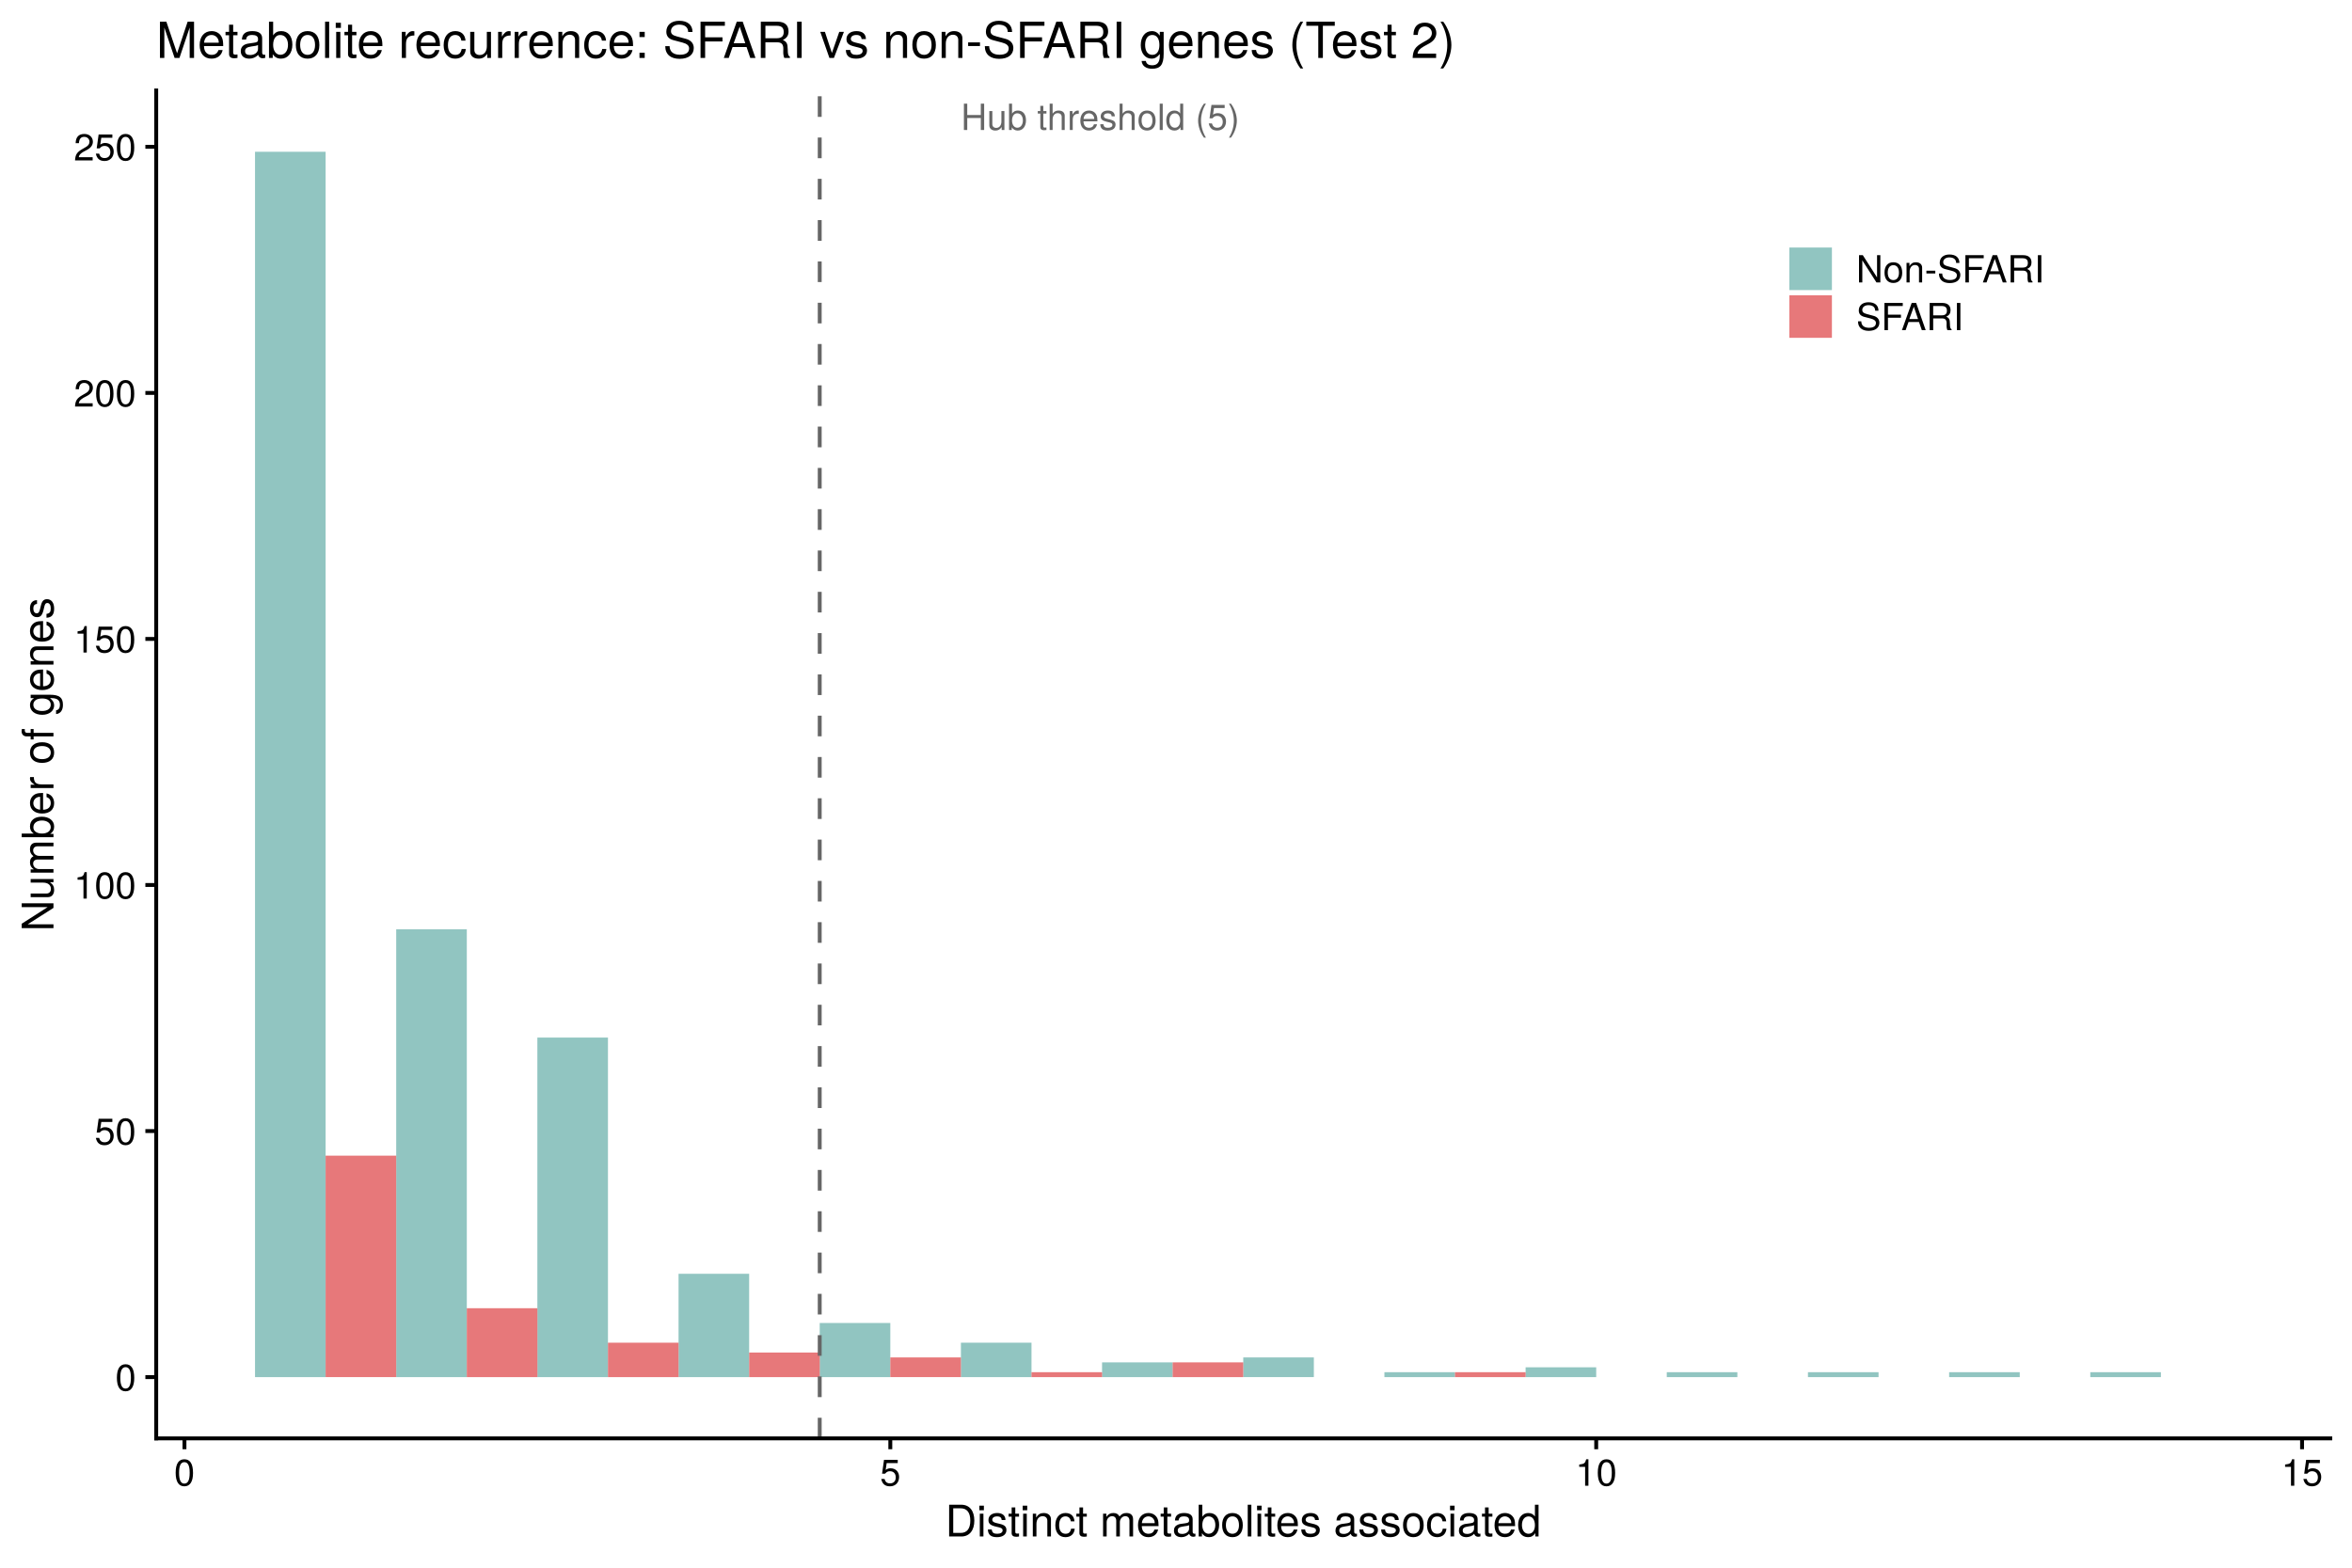
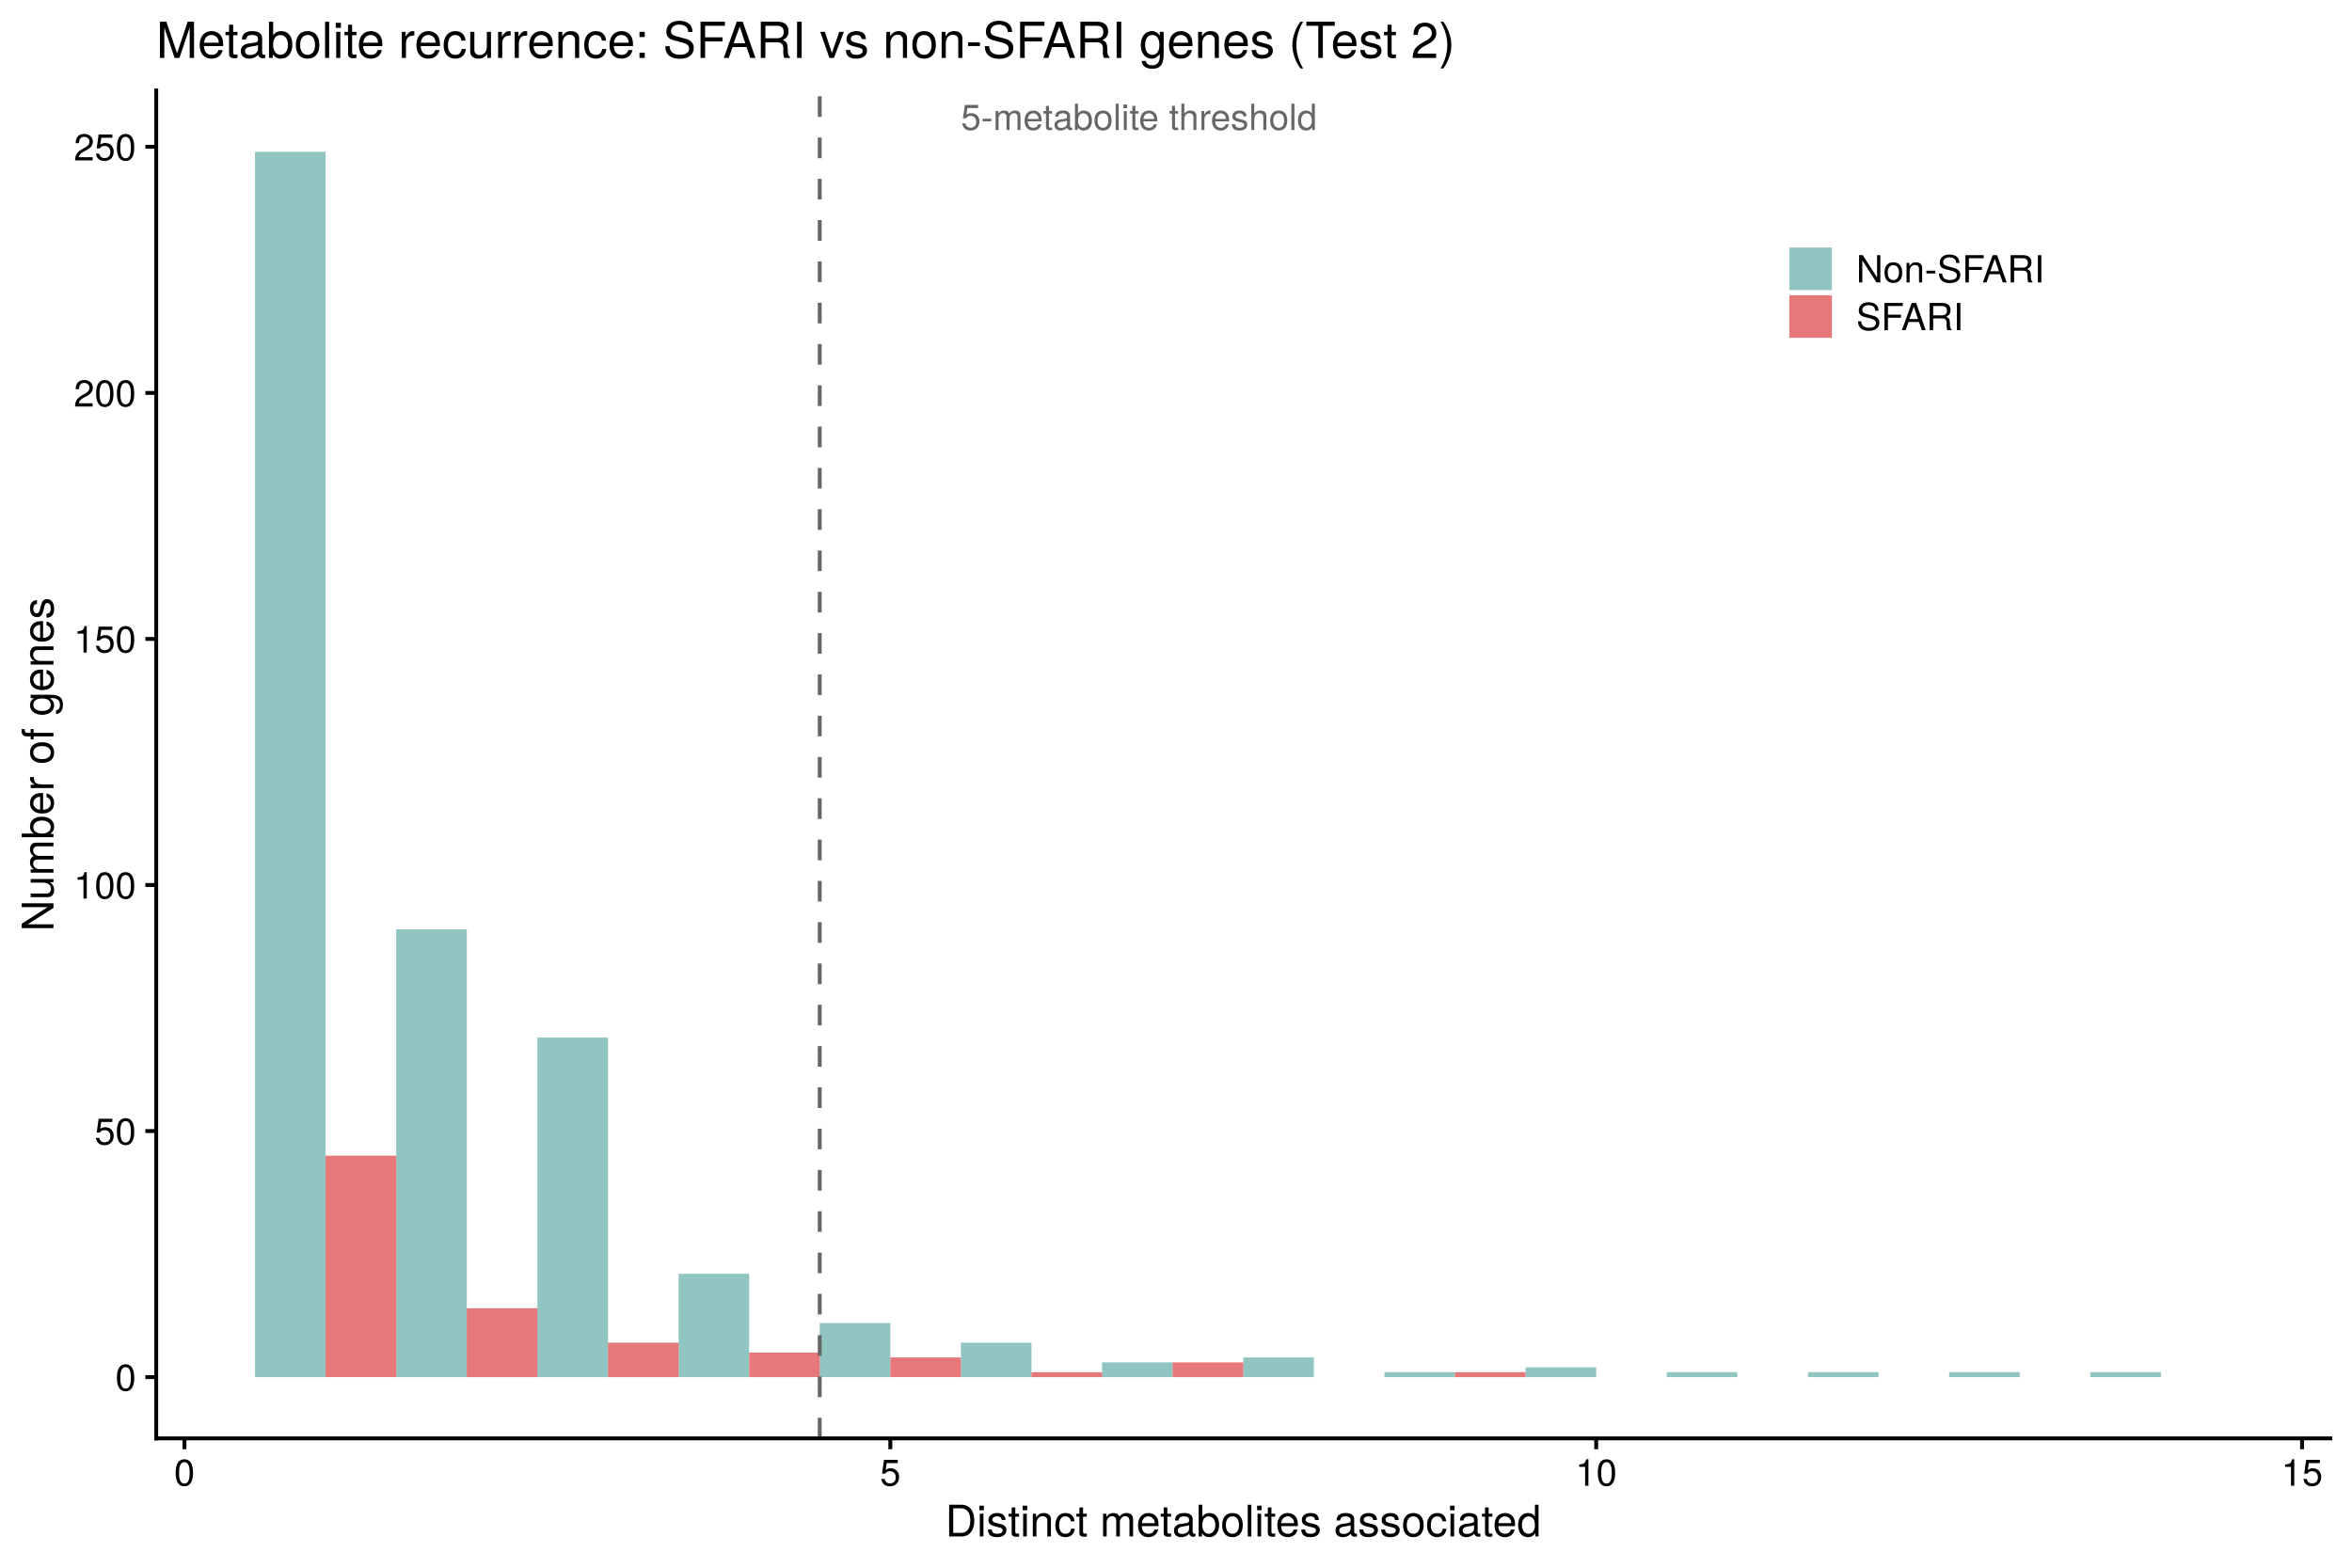
<svg xmlns="http://www.w3.org/2000/svg" class="svglite" width="648.00pt" height="432.00pt" viewBox="0 0 648.00 432.00">
  <defs>
    <style type="text/css">
    .svglite line, .svglite polyline, .svglite polygon, .svglite path, .svglite rect, .svglite circle {
      fill: none;
      stroke: #000000;
      stroke-linecap: round;
      stroke-linejoin: round;
      stroke-miterlimit: 10.00;
    }
    .svglite text {
      white-space: pre;
    }
  </style>
  </defs>
  <rect width="100%" height="100%" style="stroke: none; fill: none;" />
  <defs>
    <clipPath id="cpMC4wMHw2NDguMDB8MC4wMHw0MzIuMDA=">
      <rect x="0.00" y="0.00" width="648.00" height="432.00" />
    </clipPath>
  </defs>
  <g clip-path="url(#cpMC4wMHw2NDguMDB8MC4wMHw0MzIuMDA=)">
</g>
  <defs>
    <clipPath id="cpNDMuMDR8NjQyLjAyfDI0Ljk0fDM5Ni4zNw==">
      <rect x="43.04" y="24.94" width="598.99" height="371.44" />
    </clipPath>
  </defs>
  <g clip-path="url(#cpNDMuMDR8NjQyLjAyfDI0Ljk0fDM5Ni4zNw==)">
    <rect x="70.26" y="41.82" width="19.45" height="337.67" style="stroke-width: 1.07; stroke: none; stroke-linecap: butt; stroke-linejoin: miter; fill: #76B7B2; fill-opacity: 0.80;" />
    <rect x="109.16" y="256.08" width="19.45" height="123.41" style="stroke-width: 1.07; stroke: none; stroke-linecap: butt; stroke-linejoin: miter; fill: #76B7B2; fill-opacity: 0.80;" />
    <rect x="148.05" y="285.92" width="19.45" height="93.57" style="stroke-width: 1.07; stroke: none; stroke-linecap: butt; stroke-linejoin: miter; fill: #76B7B2; fill-opacity: 0.80;" />
    <rect x="186.95" y="351.01" width="19.45" height="28.48" style="stroke-width: 1.07; stroke: none; stroke-linecap: butt; stroke-linejoin: miter; fill: #76B7B2; fill-opacity: 0.80;" />
    <rect x="225.84" y="364.57" width="19.45" height="14.92" style="stroke-width: 1.07; stroke: none; stroke-linecap: butt; stroke-linejoin: miter; fill: #76B7B2; fill-opacity: 0.80;" />
    <rect x="264.74" y="370.00" width="19.45" height="9.49" style="stroke-width: 1.07; stroke: none; stroke-linecap: butt; stroke-linejoin: miter; fill: #76B7B2; fill-opacity: 0.80;" />
    <rect x="303.63" y="375.42" width="19.45" height="4.07" style="stroke-width: 1.07; stroke: none; stroke-linecap: butt; stroke-linejoin: miter; fill: #76B7B2; fill-opacity: 0.80;" />
    <rect x="342.53" y="374.06" width="19.45" height="5.42" style="stroke-width: 1.07; stroke: none; stroke-linecap: butt; stroke-linejoin: miter; fill: #76B7B2; fill-opacity: 0.80;" />
    <rect x="381.42" y="378.13" width="19.45" height="1.36" style="stroke-width: 1.07; stroke: none; stroke-linecap: butt; stroke-linejoin: miter; fill: #76B7B2; fill-opacity: 0.80;" />
    <rect x="420.32" y="376.78" width="19.45" height="2.71" style="stroke-width: 1.07; stroke: none; stroke-linecap: butt; stroke-linejoin: miter; fill: #76B7B2; fill-opacity: 0.80;" />
    <rect x="459.21" y="378.13" width="19.45" height="1.36" style="stroke-width: 1.07; stroke: none; stroke-linecap: butt; stroke-linejoin: miter; fill: #76B7B2; fill-opacity: 0.80;" />
    <rect x="498.11" y="378.13" width="19.45" height="1.36" style="stroke-width: 1.07; stroke: none; stroke-linecap: butt; stroke-linejoin: miter; fill: #76B7B2; fill-opacity: 0.80;" />
    <rect x="537.01" y="378.13" width="19.45" height="1.36" style="stroke-width: 1.07; stroke: none; stroke-linecap: butt; stroke-linejoin: miter; fill: #76B7B2; fill-opacity: 0.80;" />
    <rect x="575.90" y="378.13" width="19.45" height="1.36" style="stroke-width: 1.07; stroke: none; stroke-linecap: butt; stroke-linejoin: miter; fill: #76B7B2; fill-opacity: 0.80;" />
    <rect x="89.71" y="318.46" width="19.45" height="61.02" style="stroke-width: 1.07; stroke: none; stroke-linecap: butt; stroke-linejoin: miter; fill: #E15759; fill-opacity: 0.80;" />
    <rect x="128.61" y="360.50" width="19.45" height="18.99" style="stroke-width: 1.07; stroke: none; stroke-linecap: butt; stroke-linejoin: miter; fill: #E15759; fill-opacity: 0.80;" />
    <rect x="167.50" y="370.00" width="19.45" height="9.49" style="stroke-width: 1.07; stroke: none; stroke-linecap: butt; stroke-linejoin: miter; fill: #E15759; fill-opacity: 0.80;" />
    <rect x="206.40" y="372.71" width="19.45" height="6.78" style="stroke-width: 1.07; stroke: none; stroke-linecap: butt; stroke-linejoin: miter; fill: #E15759; fill-opacity: 0.80;" />
    <rect x="245.29" y="374.06" width="19.45" height="5.42" style="stroke-width: 1.07; stroke: none; stroke-linecap: butt; stroke-linejoin: miter; fill: #E15759; fill-opacity: 0.80;" />
    <rect x="284.19" y="378.13" width="19.45" height="1.36" style="stroke-width: 1.07; stroke: none; stroke-linecap: butt; stroke-linejoin: miter; fill: #E15759; fill-opacity: 0.80;" />
    <rect x="323.08" y="375.42" width="19.45" height="4.07" style="stroke-width: 1.07; stroke: none; stroke-linecap: butt; stroke-linejoin: miter; fill: #E15759; fill-opacity: 0.80;" />
    <rect x="361.98" y="379.49" width="19.45" height="0.00" style="stroke-width: 1.07; stroke: none; stroke-linecap: butt; stroke-linejoin: miter; fill: #E15759; fill-opacity: 0.80;" />
    <rect x="400.87" y="378.13" width="19.45" height="1.36" style="stroke-width: 1.07; stroke: none; stroke-linecap: butt; stroke-linejoin: miter; fill: #E15759; fill-opacity: 0.80;" />
    <rect x="439.77" y="379.49" width="19.45" height="0.00" style="stroke-width: 1.07; stroke: none; stroke-linecap: butt; stroke-linejoin: miter; fill: #E15759; fill-opacity: 0.80;" />
    <rect x="478.66" y="379.49" width="19.45" height="0.00" style="stroke-width: 1.07; stroke: none; stroke-linecap: butt; stroke-linejoin: miter; fill: #E15759; fill-opacity: 0.80;" />
    <rect x="517.56" y="379.49" width="19.45" height="0.00" style="stroke-width: 1.07; stroke: none; stroke-linecap: butt; stroke-linejoin: miter; fill: #E15759; fill-opacity: 0.80;" />
    <rect x="556.45" y="379.49" width="19.45" height="0.00" style="stroke-width: 1.07; stroke: none; stroke-linecap: butt; stroke-linejoin: miter; fill: #E15759; fill-opacity: 0.80;" />
    <rect x="595.35" y="379.49" width="19.45" height="0.00" style="stroke-width: 1.07; stroke: none; stroke-linecap: butt; stroke-linejoin: miter; fill: #E15759; fill-opacity: 0.80;" />
    <line x1="225.84" y1="396.37" x2="225.84" y2="24.94" style="stroke-width: 1.07; stroke: #666666; stroke-dasharray: 5.69,5.69; stroke-linecap: butt;" />
-     <text x="264.74" y="35.82" style="font-size: 9.96px; font-weight: 0;fill: #666666; font-family: &quot;TeX Gyre Heros&quot;;" textLength="76.90px" lengthAdjust="spacingAndGlyphs">Hub threshold (5)</text>
+     <text x="264.74" y="35.82" style="font-size: 9.96px; font-weight: 0;fill: #666666; font-family: &quot;TeX Gyre Heros&quot;;" textLength="98.49px" lengthAdjust="spacingAndGlyphs">5-metabolite threshold</text>
  </g>
  <g clip-path="url(#cpMC4wMHw2NDguMDB8MC4wMHw0MzIuMDA=)">
    <polyline points="43.04,396.37 43.04,24.94 " style="stroke-width: 1.07; stroke-linecap: square;" />
    <text x="37.49" y="383.24" text-anchor="end" style="font-size: 10.29px; font-weight: 0; font-family: &quot;TeX Gyre Heros&quot;;" textLength="5.72px" lengthAdjust="spacingAndGlyphs">0</text>
    <text x="37.49" y="315.43" text-anchor="end" style="font-size: 10.29px; font-weight: 0; font-family: &quot;TeX Gyre Heros&quot;;" textLength="11.43px" lengthAdjust="spacingAndGlyphs">50</text>
    <text x="37.49" y="247.63" text-anchor="end" style="font-size: 10.29px; font-weight: 0; font-family: &quot;TeX Gyre Heros&quot;;" textLength="17.15px" lengthAdjust="spacingAndGlyphs">100</text>
    <text x="37.49" y="179.82" text-anchor="end" style="font-size: 10.29px; font-weight: 0; font-family: &quot;TeX Gyre Heros&quot;;" textLength="17.15px" lengthAdjust="spacingAndGlyphs">150</text>
    <text x="37.49" y="112.02" text-anchor="end" style="font-size: 10.29px; font-weight: 0; font-family: &quot;TeX Gyre Heros&quot;;" textLength="17.15px" lengthAdjust="spacingAndGlyphs">200</text>
    <text x="37.49" y="44.21" text-anchor="end" style="font-size: 10.29px; font-weight: 0; font-family: &quot;TeX Gyre Heros&quot;;" textLength="17.15px" lengthAdjust="spacingAndGlyphs">250</text>
    <polyline points="40.05,379.49 43.04,379.49 " style="stroke-width: 1.07; stroke-linecap: butt;" />
    <polyline points="40.05,311.68 43.04,311.68 " style="stroke-width: 1.07; stroke-linecap: butt;" />
    <polyline points="40.05,243.88 43.04,243.88 " style="stroke-width: 1.07; stroke-linecap: butt;" />
    <polyline points="40.05,176.07 43.04,176.07 " style="stroke-width: 1.07; stroke-linecap: butt;" />
    <polyline points="40.05,108.27 43.04,108.27 " style="stroke-width: 1.07; stroke-linecap: butt;" />
    <polyline points="40.05,40.46 43.04,40.46 " style="stroke-width: 1.07; stroke-linecap: butt;" />
    <polyline points="43.04,396.37 642.02,396.37 " style="stroke-width: 1.07; stroke-linecap: square;" />
    <polyline points="50.82,399.36 50.82,396.37 " style="stroke-width: 1.07; stroke-linecap: butt;" />
    <polyline points="245.29,399.36 245.29,396.37 " style="stroke-width: 1.07; stroke-linecap: butt;" />
    <polyline points="439.77,399.36 439.77,396.37 " style="stroke-width: 1.07; stroke-linecap: butt;" />
    <polyline points="634.24,399.36 634.24,396.37 " style="stroke-width: 1.07; stroke-linecap: butt;" />
    <text x="50.82" y="409.42" text-anchor="middle" style="font-size: 10.29px; font-weight: 0; font-family: &quot;TeX Gyre Heros&quot;;" textLength="5.72px" lengthAdjust="spacingAndGlyphs">0</text>
    <text x="245.29" y="409.42" text-anchor="middle" style="font-size: 10.29px; font-weight: 0; font-family: &quot;TeX Gyre Heros&quot;;" textLength="5.72px" lengthAdjust="spacingAndGlyphs">5</text>
    <text x="439.77" y="409.42" text-anchor="middle" style="font-size: 10.29px; font-weight: 0; font-family: &quot;TeX Gyre Heros&quot;;" textLength="11.43px" lengthAdjust="spacingAndGlyphs">10</text>
    <text x="634.24" y="409.42" text-anchor="middle" style="font-size: 10.29px; font-weight: 0; font-family: &quot;TeX Gyre Heros&quot;;" textLength="11.43px" lengthAdjust="spacingAndGlyphs">15</text>
    <text x="342.53" y="423.40" text-anchor="middle" style="font-size: 12.00px; font-weight: 0; font-family: &quot;TeX Gyre Heros&quot;;" textLength="164.71px" lengthAdjust="spacingAndGlyphs">Distinct metabolites associated</text>
    <text transform="translate(14.73,210.65) rotate(-90)" text-anchor="middle" style="font-size: 12.00px; font-weight: 0; font-family: &quot;TeX Gyre Heros&quot;;" textLength="92.04px" lengthAdjust="spacingAndGlyphs">Number of genes</text>
    <rect x="492.98" y="68.21" width="11.73" height="11.73" style="stroke-width: 1.07; stroke: none; stroke-linecap: butt; stroke-linejoin: miter; fill: #76B7B2; fill-opacity: 0.80;" />
    <rect x="492.98" y="81.36" width="11.73" height="11.73" style="stroke-width: 1.07; stroke: none; stroke-linecap: butt; stroke-linejoin: miter; fill: #E15759; fill-opacity: 0.80;" />
    <text x="511.40" y="77.82" style="font-size: 10.29px; font-weight: 0; font-family: &quot;TeX Gyre Heros&quot;;" textLength="52.55px" lengthAdjust="spacingAndGlyphs">Non-SFARI</text>
    <text x="511.40" y="90.98" style="font-size: 10.29px; font-weight: 0; font-family: &quot;TeX Gyre Heros&quot;;" textLength="30.27px" lengthAdjust="spacingAndGlyphs">SFARI</text>
    <text x="43.04" y="15.96" style="font-size: 13.71px; font-weight: 0; font-family: &quot;TeX Gyre Heros&quot;;" textLength="381.46px" lengthAdjust="spacingAndGlyphs">Metabolite recurrence: SFARI vs non-SFARI genes (Test 2)</text>
  </g>
</svg>
